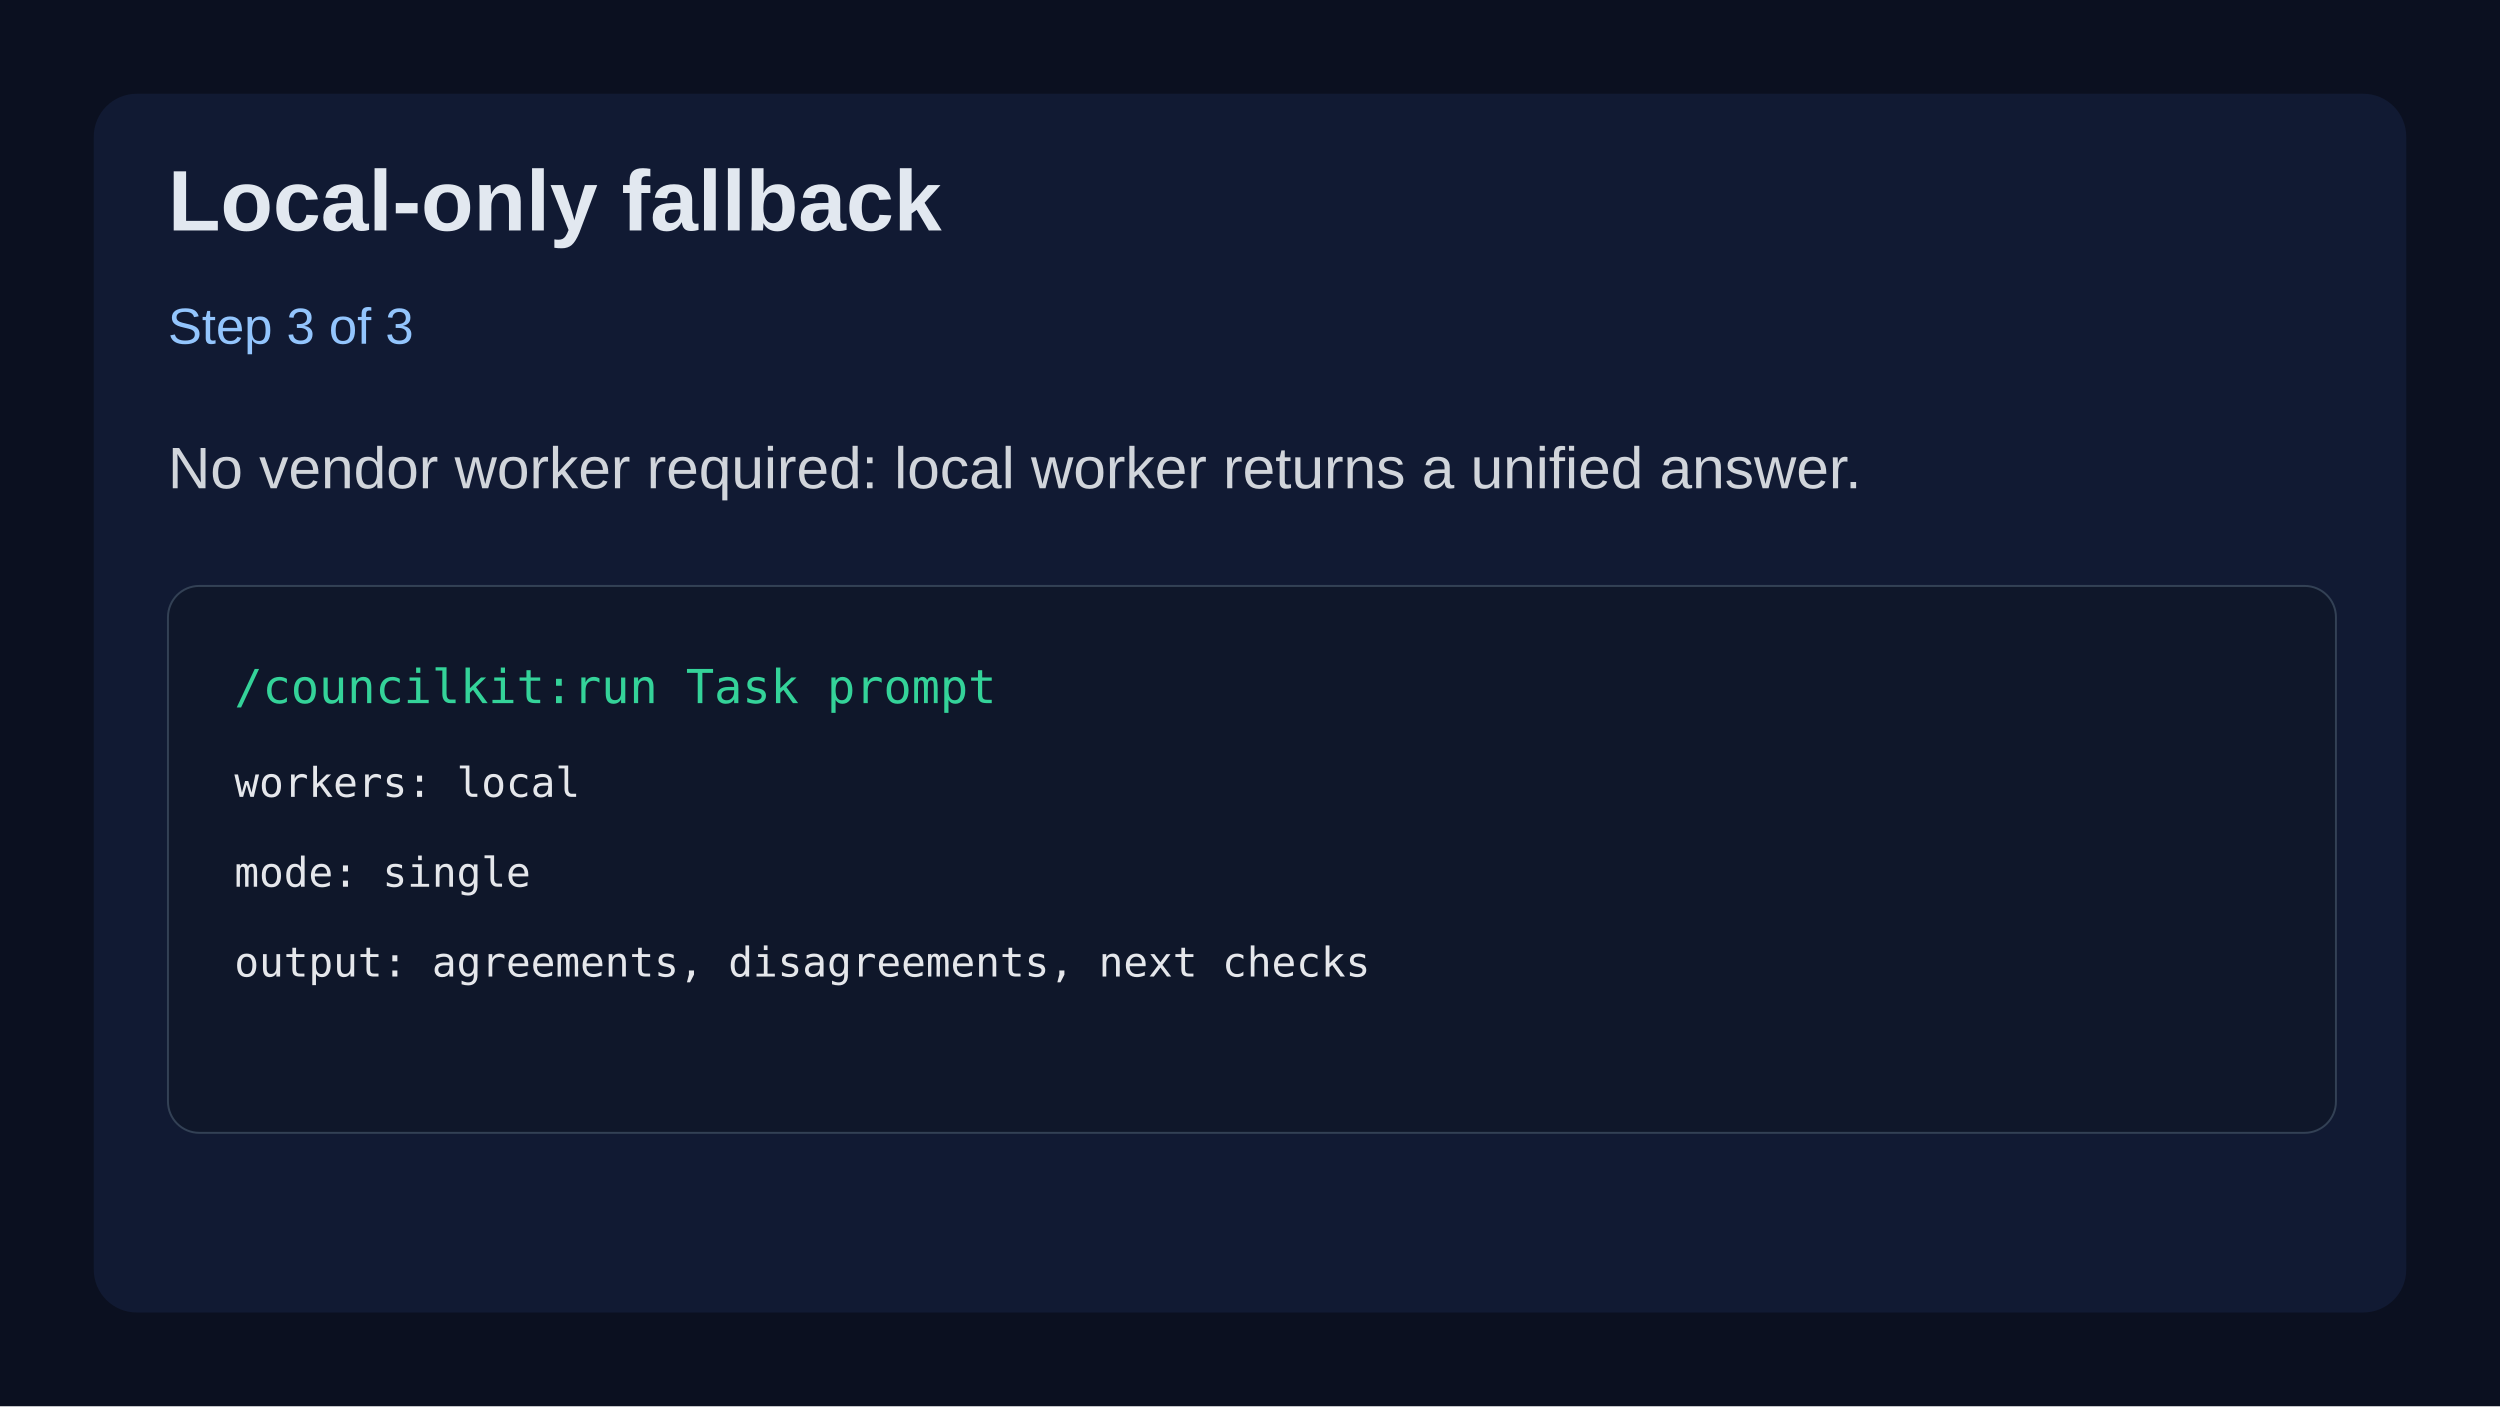
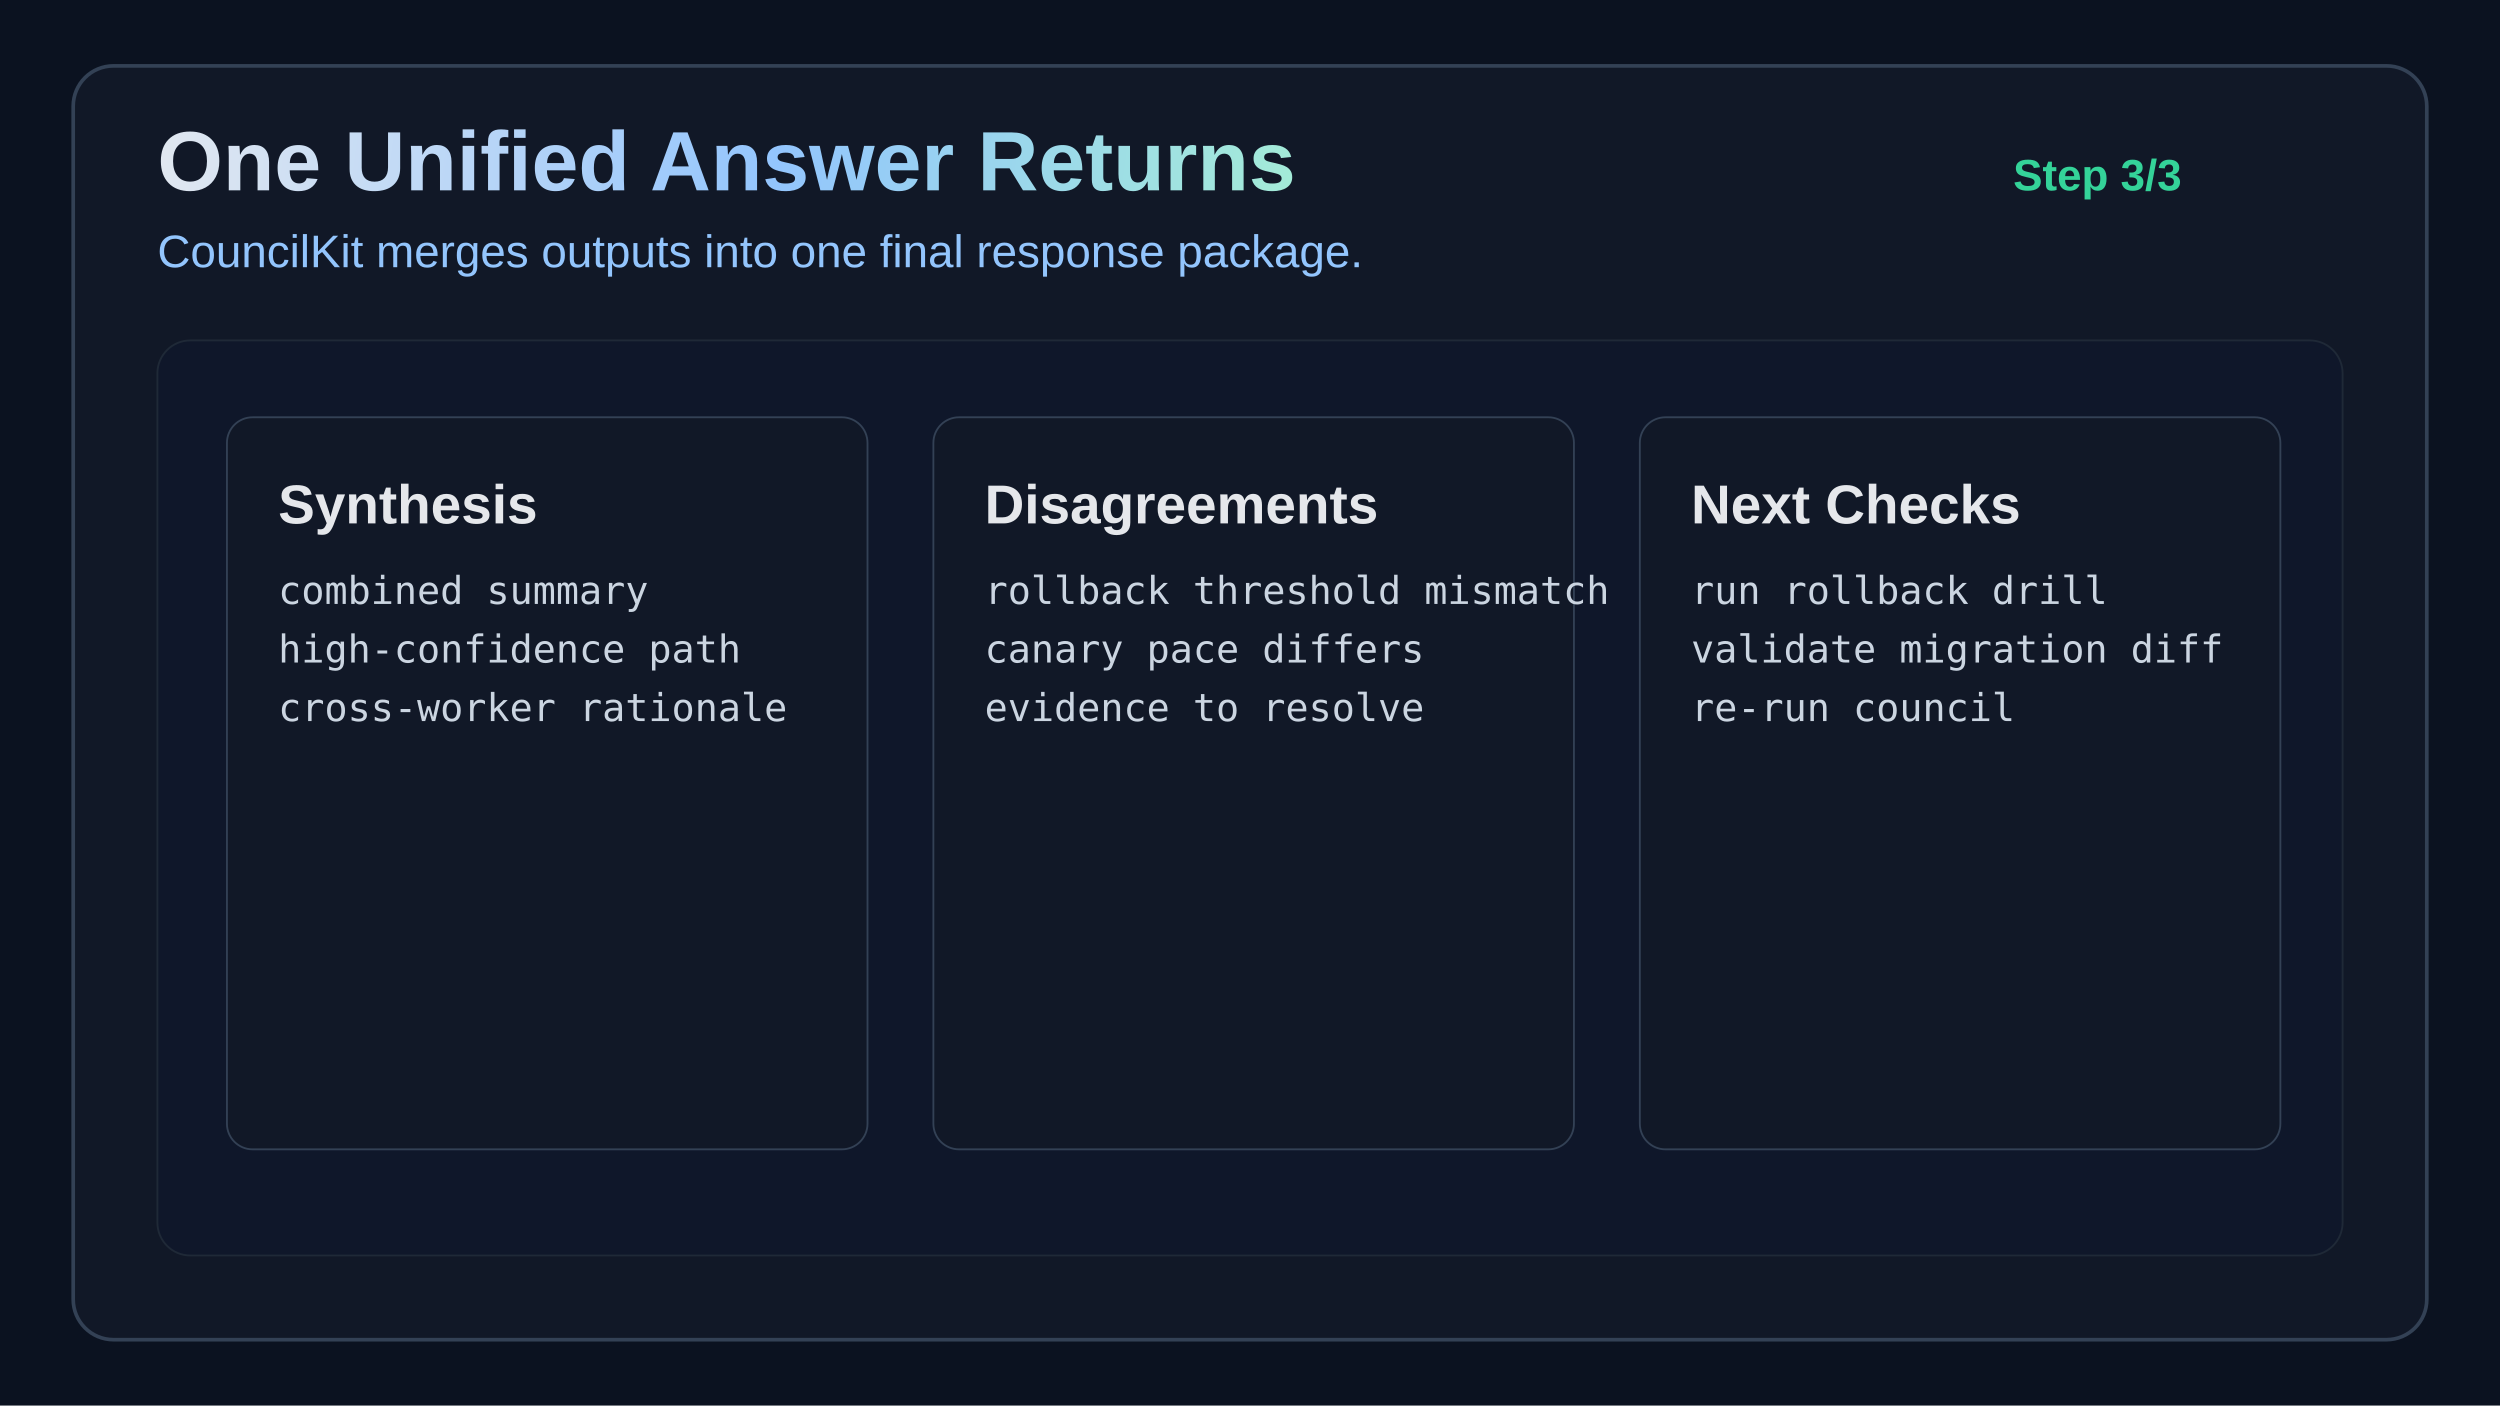
- <svg xmlns="http://www.w3.org/2000/svg" width="1280" height="720" viewBox="0 0 1280 720" fill="none">
-   <rect width="1280" height="720" fill="#0B1020" />
-   <rect x="48" y="48" width="1184" height="624" rx="22" fill="#111A33" />
-   <text x="86" y="118" fill="#E2E8F0" font-family="Segoe UI, Arial, sans-serif" font-size="44" font-weight="700">Local-only fallback</text>
-   <text x="86" y="176" fill="#93C5FD" font-family="Segoe UI, Arial, sans-serif" font-size="26">Step 3 of 3</text>
-   <text x="86" y="250" fill="#D1D5DB" font-family="Segoe UI, Arial, sans-serif" font-size="30">No vendor worker required: local worker returns a unified answer.</text>
-   <rect x="86" y="300" width="1110" height="280" rx="16" fill="#0F172A" stroke="#334155" />
-   <text x="120" y="360" fill="#34D399" font-family="Consolas, Menlo, monospace" font-size="24">/councilkit:run Task prompt</text>
-   <text x="120" y="408" fill="#E5E7EB" font-family="Consolas, Menlo, monospace" font-size="21">workers: local</text>
-   <text x="120" y="454" fill="#E5E7EB" font-family="Consolas, Menlo, monospace" font-size="21">mode: single</text>
-   <text x="120" y="500" fill="#E5E7EB" font-family="Consolas, Menlo, monospace" font-size="21">output: agreements, disagreements, next checks</text>
+ <svg xmlns="http://www.w3.org/2000/svg" width="1366" height="768" viewBox="0 0 1366 768" fill="none">
+   <defs>
+     <linearGradient id="titleGrad" x1="84" y1="62" x2="760" y2="150" gradientUnits="userSpaceOnUse">
+       <stop stop-color="#E2E8F0" />
+       <stop offset="0.5" stop-color="#93C5FD" />
+       <stop offset="1" stop-color="#A7F3D0" />
+     </linearGradient>
+   </defs>
+   <rect width="1366" height="768" fill="#0B1220" />
+   <rect x="40" y="36" width="1286" height="696" rx="22" fill="#111827" stroke="#334155" stroke-width="2" />
+   <text x="86" y="104" fill="url(#titleGrad)" font-family="Segoe UI, Arial, sans-serif" font-size="46" font-weight="700">One Unified Answer Returns</text>
+   <text x="86" y="146" fill="#93C5FD" font-family="Segoe UI, Arial, sans-serif" font-size="25">CouncilKit merges outputs into one final response package.</text>
+   <text x="1100" y="104" fill="#34D399" font-family="Segoe UI, Arial, sans-serif" font-size="24" font-weight="700">Step 3/3</text>
+   <rect x="86" y="186" width="1194" height="500" rx="18" fill="#0F172A" stroke="#1F2937" />
+   <rect x="124" y="228" width="350" height="400" rx="14" fill="#111827" stroke="#334155" />
+   <rect x="510" y="228" width="350" height="400" rx="14" fill="#111827" stroke="#334155" />
+   <rect x="896" y="228" width="350" height="400" rx="14" fill="#111827" stroke="#334155" />
+   <text x="152" y="286" fill="#E5E7EB" font-family="Segoe UI, Arial, sans-serif" font-size="30" font-weight="700">Synthesis</text>
+   <text x="152" y="330" fill="#CBD5E1" font-family="Consolas, Menlo, monospace" font-size="21">combined summary</text>
+   <text x="152" y="362" fill="#CBD5E1" font-family="Consolas, Menlo, monospace" font-size="21">high-confidence path</text>
+   <text x="152" y="394" fill="#CBD5E1" font-family="Consolas, Menlo, monospace" font-size="21">cross-worker rationale</text>
+   <text x="538" y="286" fill="#E5E7EB" font-family="Segoe UI, Arial, sans-serif" font-size="30" font-weight="700">Disagreements</text>
+   <text x="538" y="330" fill="#CBD5E1" font-family="Consolas, Menlo, monospace" font-size="21">rollback threshold mismatch</text>
+   <text x="538" y="362" fill="#CBD5E1" font-family="Consolas, Menlo, monospace" font-size="21">canary pace differs</text>
+   <text x="538" y="394" fill="#CBD5E1" font-family="Consolas, Menlo, monospace" font-size="21">evidence to resolve</text>
+   <text x="924" y="286" fill="#E5E7EB" font-family="Segoe UI, Arial, sans-serif" font-size="30" font-weight="700">Next Checks</text>
+   <text x="924" y="330" fill="#CBD5E1" font-family="Consolas, Menlo, monospace" font-size="21">run rollback drill</text>
+   <text x="924" y="362" fill="#CBD5E1" font-family="Consolas, Menlo, monospace" font-size="21">validate migration diff</text>
+   <text x="924" y="394" fill="#CBD5E1" font-family="Consolas, Menlo, monospace" font-size="21">re-run council</text>
</svg>
